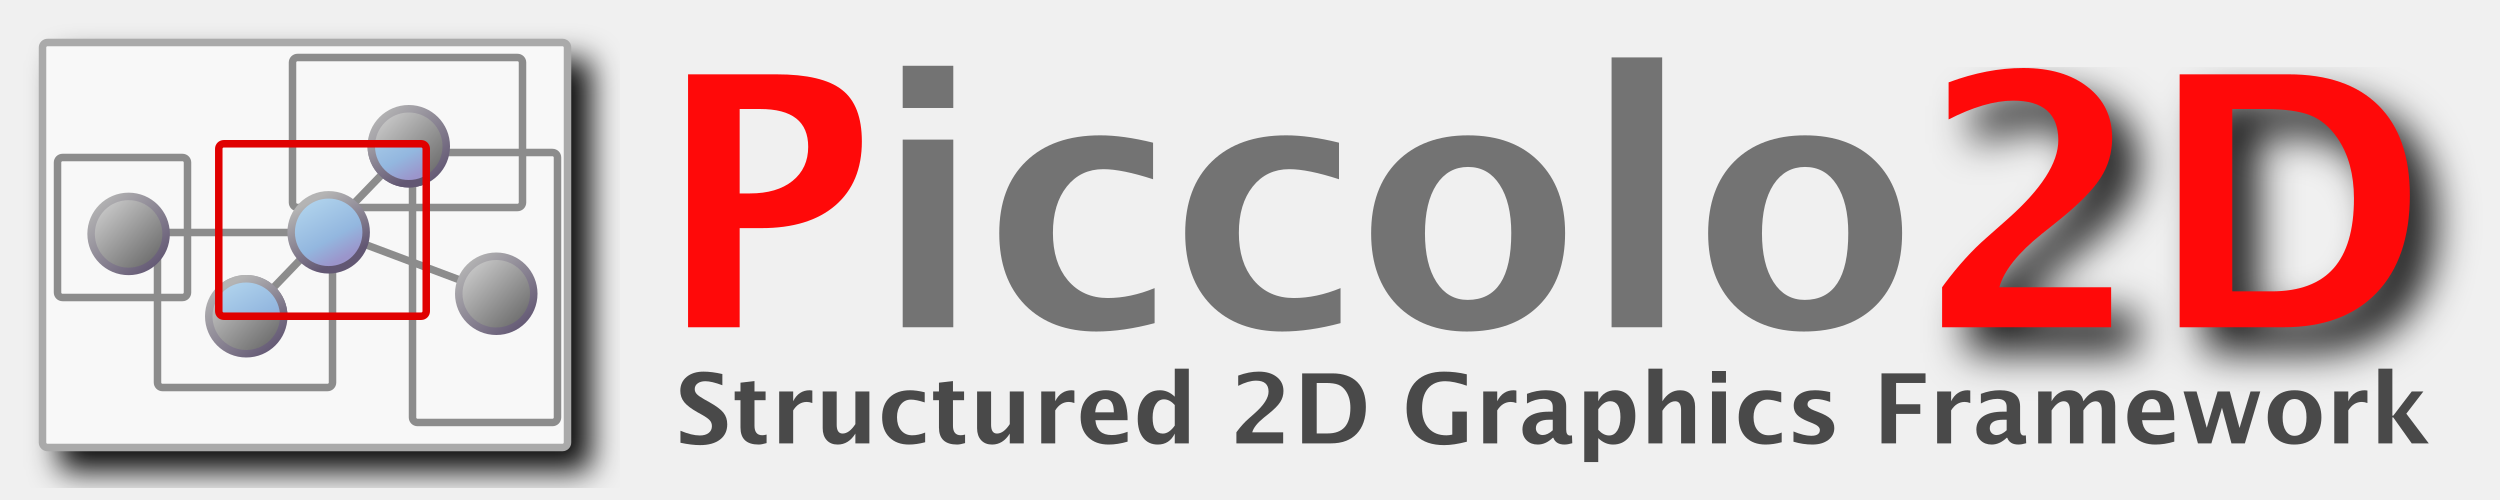
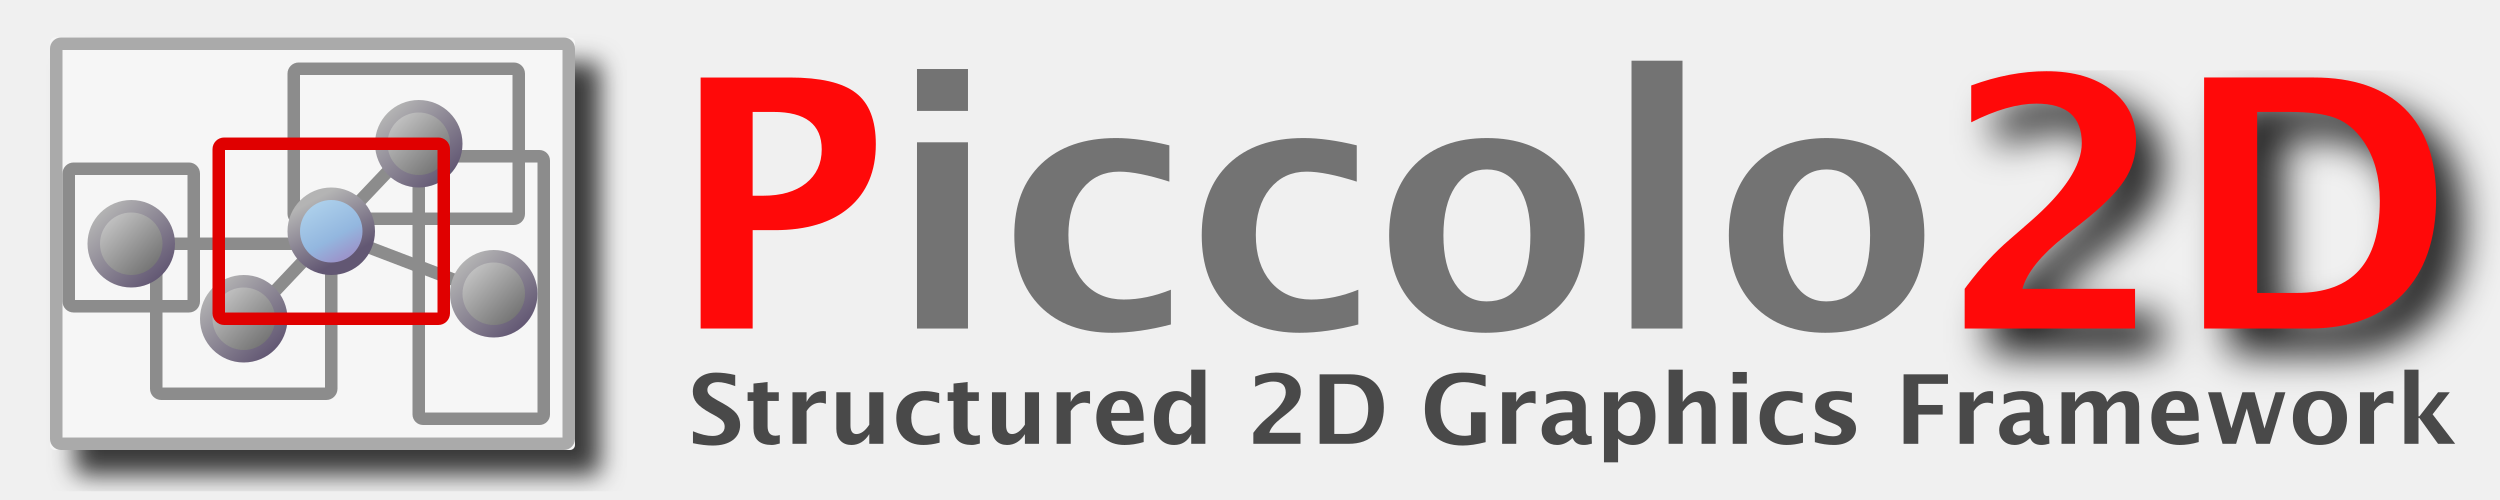
- <svg xmlns="http://www.w3.org/2000/svg" xmlns:xlink="http://www.w3.org/1999/xlink" enable-background="new" version="1.1" id="svg2" viewBox="0 0 500 100" height="28.222mm" width="141.111mm">
+ <svg xmlns="http://www.w3.org/2000/svg" xmlns:xlink="http://www.w3.org/1999/xlink" style="enable-background:new" version="1.1" id="svg2" viewBox="0 0 200 40" height="40" width="200">
  <defs id="defs4">
    <linearGradient id="linearGradient5889">
      <stop style="stop-color:#afd2ec;stop-opacity:1;" offset="0" id="stop5891" />
      <stop id="stop5893" offset="0.651" style="stop-color:#93b7df;stop-opacity:1;" />
      <stop style="stop-color:#9b95cb;stop-opacity:1;" offset="1" id="stop5895" />
    </linearGradient>
    <linearGradient id="linearGradient4316">
      <stop id="stop4318" offset="0" style="stop-color:#b4b4b4;stop-opacity:1;" />
      <stop id="stop4320" offset="1" style="stop-color:#625773;stop-opacity:1;" />
    </linearGradient>
    <linearGradient id="linearGradient4842">
      <stop style="stop-color:#cfcfcf;stop-opacity:1;" offset="0" id="stop4284" />
      <stop style="stop-color:#666666;stop-opacity:1" offset="1" id="stop4286" />
    </linearGradient>
-     <filter id="filter3553" width="140%" height="140%" style="color-interpolation-filters:sRGB;">
+     <filter id="filter3553" width="1.4" height="1.4" style="color-interpolation-filters:sRGB">
      <feFlood id="feFlood3555" result="flood" flood-color="rgb(0,0,0)" flood-opacity="0.9" />
      <feComposite id="feComposite3557" result="composite1" operator="in" in2="SourceGraphic" in="flood" />
      <feGaussianBlur id="feGaussianBlur3559" result="blur" stdDeviation="4" in="composite1" />
      <feOffset id="feOffset3561" result="offset" dy="5" dx="5" />
      <feComposite id="feComposite3563" result="composite2" operator="over" in2="offset" in="SourceGraphic" />
    </filter>
-     <filter id="filter4528" style="color-interpolation-filters:sRGB;">
+     <filter id="filter4528" style="color-interpolation-filters:sRGB">
      <feFlood id="feFlood4530" result="flood" flood-color="rgb(0,0,0)" flood-opacity="0.95" />
      <feComposite id="feComposite4532" result="composite1" operator="in" in2="SourceGraphic" in="flood" />
-       <feGaussianBlur id="feGaussianBlur4534" result="blur" stdDeviation="3" in="composite1" />
-       <feOffset id="feOffset4536" result="offset" dy="4" dx="4" />
+       <feGaussianBlur id="feGaussianBlur4534" result="blur" stdDeviation="1" in="composite1" />
+       <feOffset id="feOffset4536" result="offset" dy="2" dx="2" />
      <feComposite id="feComposite4538" result="composite2" operator="over" in2="offset" in="SourceGraphic" />
    </filter>
-     <clipPath id="clipPath4311" clipPathUnits="userSpaceOnUse">
-       <rect rx="1" y="45.968" x="27.736" height="34.492" width="41.492" id="rect4313" style="display:inline;fill:#ffffff;fill-opacity:1;stroke:none;stroke-width:1.5;stroke-linecap:round;stroke-linejoin:round;stroke-miterlimit:4;stroke-dasharray:none;stroke-opacity:1" />
-     </clipPath>
    <clipPath id="clipPath4315" clipPathUnits="userSpaceOnUse">
      <rect rx="1" y="11.968" x="60.236" height="34.492" width="41.492" id="rect4317" style="display:inline;fill:#ffffff;fill-opacity:1;stroke:none;stroke-width:1.5;stroke-linecap:round;stroke-linejoin:round;stroke-miterlimit:4;stroke-dasharray:none;stroke-opacity:1" />
    </clipPath>
-     <linearGradient y2="52.317" x2="27.987" y1="40.841" x1="21.66" gradientTransform="translate(40.01263,-0.3172293)" gradientUnits="userSpaceOnUse" id="linearGradient5897" xlink:href="#linearGradient4316" />
-     <linearGradient y2="52.317" x2="27.987" y1="40.841" x1="21.66" gradientTransform="translate(40.01263,-0.3172293)" gradientUnits="userSpaceOnUse" id="linearGradient5899" xlink:href="#linearGradient5889" />
-     <linearGradient y2="54" x2="31" y1="41" x1="19" gradientUnits="userSpaceOnUse" id="linearGradient6577" xlink:href="#linearGradient4842" />
-     <linearGradient y2="54" x2="31" y1="41" x1="19" gradientUnits="userSpaceOnUse" id="linearGradient6579" xlink:href="#linearGradient4316" />
+     <linearGradient y2="54" x2="31" y1="41" x1="19" gradientTransform="matrix(0.3999999,0,0,0.4,0.2125066,60.78749)" gradientUnits="userSpaceOnUse" id="linearGradient5875" xlink:href="#linearGradient4842" />
+     <linearGradient y2="54" x2="31" y1="41" x1="19" gradientTransform="matrix(0.3999999,0,0,0.4,0.2125066,60.78749)" gradientUnits="userSpaceOnUse" id="linearGradient5877" xlink:href="#linearGradient4316" />
+     <linearGradient y2="52.317" x2="27.987" y1="40.841" x1="21.66" gradientTransform="matrix(0.3999999,0,0,0.4,16.21249,59.78744)" gradientUnits="userSpaceOnUse" id="linearGradient5900" xlink:href="#linearGradient5889" />
+     <linearGradient y2="52.317" x2="27.987" y1="40.841" x1="21.66" gradientTransform="matrix(0.3999999,0,0,0.4,16.21249,59.78744)" gradientUnits="userSpaceOnUse" id="linearGradient5902" xlink:href="#linearGradient4316" />
  </defs>
-   <g style="display:none" id="layer3">
+   <g transform="translate(0,-59.99994)" style="display:none" id="layer3">
    <flowRoot style="font-style:normal;font-weight:normal;font-size:40px;line-height:125%;font-family:Sans;letter-spacing:0px;word-spacing:0px;fill:#000000;fill-opacity:1;stroke:none;stroke-width:1px;stroke-linecap:butt;stroke-linejoin:miter;stroke-opacity:1" id="flowRoot4438" xml:space="preserve">
      <flowRegion id="flowRegion4440">
        <rect y="7.101" x="130.519" height="61.421" width="362.383" id="rect4442" />
      </flowRegion>
      <flowPara id="flowPara4444" />
    </flowRoot>
    <flowRoot style="font-style:normal;font-weight:normal;font-size:40px;line-height:125%;font-family:Sans;letter-spacing:0px;word-spacing:0px;fill:#000000;fill-opacity:1;stroke:none;stroke-width:1px;stroke-linecap:butt;stroke-linejoin:miter;stroke-opacity:1" id="flowRoot4446" xml:space="preserve">
      <flowRegion id="flowRegion4448">
        <rect y="7.101" x="129.751" height="66.795" width="363.918" id="rect4450" />
      </flowRegion>
      <flowPara id="flowPara4452" />
    </flowRoot>
-     <text id="text4454" y="65.451" x="131.287" style="font-style:normal;font-variant:normal;font-weight:600;font-stretch:normal;font-size:70px;line-height:125%;font-family:'Lucida Grande';-inkscape-font-specification:'Lucida Grande, Semi-Bold';text-align:start;letter-spacing:0px;word-spacing:0px;writing-mode:lr-tb;text-anchor:start;fill:#aaaaaa;fill-opacity:1;stroke:none;stroke-width:1px;stroke-linecap:butt;stroke-linejoin:miter;stroke-opacity:1" xml:space="preserve">
-       <tspan y="65.451" x="131.287" id="tspan4456">Piccolo2D</tspan>
+     <text transform="scale(1.008299,0.9917695)" id="text4454" y="87" x="53.008" style="font-style:normal;font-variant:normal;font-weight:600;font-stretch:normal;font-size:28.023px;line-height:125%;font-family:'Lucida Grande';-inkscape-font-specification:'Lucida Grande, Semi-Bold';text-align:start;letter-spacing:0px;word-spacing:0px;writing-mode:lr-tb;text-anchor:start;fill:#aaaaaa;fill-opacity:1;stroke:none;stroke-width:1px;stroke-linecap:butt;stroke-linejoin:miter;stroke-opacity:1" xml:space="preserve">
+       <tspan y="87" x="53.008" id="tspan4456">Piccolo2D</tspan>
    </text>
-     <text id="text4458" y="88.676" x="135.126" style="font-style:normal;font-variant:normal;font-weight:600;font-stretch:normal;font-size:19.375px;line-height:125%;font-family:'Lucida Grande';-inkscape-font-specification:'Lucida Grande, Semi-Bold';text-align:start;letter-spacing:0px;word-spacing:0px;writing-mode:lr-tb;text-anchor:start;fill:#5e5e5e;fill-opacity:1;stroke:none;stroke-width:1px;stroke-linecap:butt;stroke-linejoin:miter;stroke-opacity:1" xml:space="preserve">
-       <tspan y="88.676" x="135.126" id="tspan4460">Structured 2D Graphics Framework</tspan>
+     <text transform="scale(1.00059,0.9994099)" id="text4458" y="95.561" x="55.595" style="font-style:normal;font-variant:normal;font-weight:600;font-stretch:normal;font-size:7.697px;line-height:125%;font-family:'Lucida Grande';-inkscape-font-specification:'Lucida Grande, Semi-Bold';text-align:start;letter-spacing:0px;word-spacing:0px;writing-mode:lr-tb;text-anchor:start;fill:#5e5e5e;fill-opacity:1;stroke:none;stroke-width:1px;stroke-linecap:butt;stroke-linejoin:miter;stroke-opacity:1" xml:space="preserve">
+       <tspan y="95.561" x="55.595" id="tspan4460">Structured 2D Graphics Framework</tspan>
    </text>
  </g>
-   <g id="g4208" style="display:inline">
-     <path d="m 137.61,65.451 0,-50.586 17.637,0 q 9.229,0 13.159,3.11 3.965,3.076 3.965,10.322 0,8.203 -5.298,12.783 -5.264,4.546 -14.766,4.546 l -4.375,0 0,19.824 -10.322,0 z m 10.322,-26.763 2.051,0 q 5.4,0 8.511,-2.495 3.145,-2.529 3.145,-6.836 0,-7.554 -9.604,-7.554 l -4.102,0 0,16.885 z" style="font-style:normal;font-variant:normal;font-weight:600;font-stretch:normal;font-size:medium;line-height:125%;font-family:'Lucida Grande';-inkscape-font-specification:'Lucida Grande, Semi-Bold';text-align:start;letter-spacing:0px;word-spacing:0px;writing-mode:lr-tb;text-anchor:start;fill:#ff0909;fill-opacity:1;stroke:none;stroke-width:1px;stroke-linecap:butt;stroke-linejoin:miter;stroke-opacity:1" id="path4294" />
-     <g style="fill:#737373;fill-opacity:1" id="g56">
+   <g transform="translate(0,-59.99994)" id="g4208" style="display:inline">
+     <path d="m 56.05,86.284 0,-20.084 7.111,0 q 3.721,0 5.306,1.235 1.599,1.221 1.599,4.098 0,3.257 -2.136,5.075 -2.122,1.805 -5.953,1.805 l -1.764,0 0,7.871 -4.162,0 z m 4.162,-10.626 0.827,0 q 2.177,0 3.431,-0.991 1.268,-1.004 1.268,-2.714 0,-2.999 -3.872,-2.999 l -1.654,0 0,6.704 z" style="font-style:normal;font-variant:normal;font-weight:600;font-stretch:normal;font-size:medium;line-height:125%;font-family:'Lucida Grande';-inkscape-font-specification:'Lucida Grande, Semi-Bold';text-align:start;letter-spacing:0px;word-spacing:0px;writing-mode:lr-tb;text-anchor:start;fill:#ff0909;fill-opacity:1;stroke:none;stroke-width:1px;stroke-linecap:butt;stroke-linejoin:miter;stroke-opacity:1" id="path4294" />
+     <g transform="matrix(0.4031868,0,0,0.3970295,0.5674684,60.29777)" style="fill:#737373;fill-opacity:1" id="g56">
      <path d="m 180.54,65.451 0,-37.529 10.117,0 0,37.529 -10.117,0 z m 0,-43.853 0,-8.442 10.117,0 0,8.442 -10.117,0 z" style="font-style:normal;font-variant:normal;font-weight:600;font-stretch:normal;font-size:medium;line-height:125%;font-family:'Lucida Grande';-inkscape-font-specification:'Lucida Grande, Semi-Bold';text-align:start;letter-spacing:0px;word-spacing:0px;writing-mode:lr-tb;text-anchor:start;fill:#737373;fill-opacity:1;stroke:none;stroke-width:1px;stroke-linecap:butt;stroke-linejoin:miter;stroke-opacity:1" id="path4296" />
      <path d="m 230.921,64.63 q -6.289,1.675 -11.655,1.675 -8.989,0 -14.219,-5.264 -5.195,-5.298 -5.195,-14.39 0,-9.194 5.366,-14.39 5.366,-5.195 14.834,-5.195 4.58,0 10.562,1.47 l 0,7.314 q -6.221,-2.017 -9.946,-2.017 -4.546,0 -7.314,3.486 -2.769,3.486 -2.769,9.263 0,5.913 2.974,9.468 3.008,3.555 7.998,3.555 4.546,0 9.365,-1.982 l 0,7.007 z" style="font-style:normal;font-variant:normal;font-weight:600;font-stretch:normal;font-size:medium;line-height:125%;font-family:'Lucida Grande';-inkscape-font-specification:'Lucida Grande, Semi-Bold';text-align:start;letter-spacing:0px;word-spacing:0px;writing-mode:lr-tb;text-anchor:start;fill:#737373;fill-opacity:1;stroke:none;stroke-width:1px;stroke-linecap:butt;stroke-linejoin:miter;stroke-opacity:1" id="path4298" />
      <path d="m 268.108,64.63 q -6.289,1.675 -11.655,1.675 -8.989,0 -14.219,-5.264 -5.195,-5.298 -5.195,-14.39 0,-9.194 5.366,-14.39 5.366,-5.195 14.834,-5.195 4.58,0 10.562,1.47 l 0,7.314 q -6.221,-2.017 -9.946,-2.017 -4.546,0 -7.314,3.486 -2.769,3.486 -2.769,9.263 0,5.913 2.974,9.468 3.008,3.555 7.998,3.555 4.546,0 9.365,-1.982 l 0,7.007 z" style="font-style:normal;font-variant:normal;font-weight:600;font-stretch:normal;font-size:medium;line-height:125%;font-family:'Lucida Grande';-inkscape-font-specification:'Lucida Grande, Semi-Bold';text-align:start;letter-spacing:0px;word-spacing:0px;writing-mode:lr-tb;text-anchor:start;fill:#737373;fill-opacity:1;stroke:none;stroke-width:1px;stroke-linecap:butt;stroke-linejoin:miter;stroke-opacity:1" id="path4300" />
      <path d="m 293.367,66.305 q -8.784,0 -13.979,-5.298 -5.161,-5.332 -5.161,-14.321 0,-9.092 5.195,-14.355 5.229,-5.264 14.185,-5.264 8.989,0 14.185,5.264 5.229,5.264 5.229,14.287 0,9.229 -5.229,14.458 -5.229,5.229 -14.424,5.229 z m 0.171,-6.323 q 8.716,0 8.716,-13.364 0,-6.118 -2.324,-9.673 -2.29,-3.555 -6.323,-3.555 -3.999,0 -6.323,3.555 -2.29,3.555 -2.29,9.741 0,6.118 2.29,9.707 2.29,3.589 6.255,3.589 z" style="font-style:normal;font-variant:normal;font-weight:600;font-stretch:normal;font-size:medium;line-height:125%;font-family:'Lucida Grande';-inkscape-font-specification:'Lucida Grande, Semi-Bold';text-align:start;letter-spacing:0px;word-spacing:0px;writing-mode:lr-tb;text-anchor:start;fill:#737373;fill-opacity:1;stroke:none;stroke-width:1px;stroke-linecap:butt;stroke-linejoin:miter;stroke-opacity:1" id="path4302" />
      <path d="m 322.317,65.451 0,-53.97 10.117,0 0,53.97 -10.117,0 z" style="font-style:normal;font-variant:normal;font-weight:600;font-stretch:normal;font-size:medium;line-height:125%;font-family:'Lucida Grande';-inkscape-font-specification:'Lucida Grande, Semi-Bold';text-align:start;letter-spacing:0px;word-spacing:0px;writing-mode:lr-tb;text-anchor:start;fill:#737373;fill-opacity:1;stroke:none;stroke-width:1px;stroke-linecap:butt;stroke-linejoin:miter;stroke-opacity:1" id="path4304" />
      <path d="m 360.769,66.305 q -8.784,0 -13.979,-5.298 -5.161,-5.332 -5.161,-14.321 0,-9.092 5.195,-14.355 5.229,-5.264 14.185,-5.264 8.989,0 14.185,5.264 5.229,5.264 5.229,14.287 0,9.229 -5.229,14.458 -5.229,5.229 -14.424,5.229 z m 0.171,-6.323 q 8.716,0 8.716,-13.364 0,-6.118 -2.324,-9.673 -2.29,-3.555 -6.323,-3.555 -3.999,0 -6.323,3.555 -2.29,3.555 -2.29,9.741 0,6.118 2.29,9.707 2.29,3.589 6.255,3.589 z" style="font-style:normal;font-variant:normal;font-weight:600;font-stretch:normal;font-size:medium;line-height:125%;font-family:'Lucida Grande';-inkscape-font-specification:'Lucida Grande, Semi-Bold';text-align:start;letter-spacing:0px;word-spacing:0px;writing-mode:lr-tb;text-anchor:start;fill:#737373;fill-opacity:1;stroke:none;stroke-width:1px;stroke-linecap:butt;stroke-linejoin:miter;stroke-opacity:1" id="path4306" />
    </g>
-     <g style="fill:#ff0909;fill-opacity:1;filter:url(#filter3553)" id="g3549">
+     <g transform="matrix(0.4031868,0,0,0.3970295,0.5674684,60.29777)" style="fill:#ff0909;fill-opacity:1;filter:url(#filter3553)" id="g3549">
      <path id="path4308" style="font-style:normal;font-variant:normal;font-weight:600;font-stretch:normal;font-size:medium;line-height:125%;font-family:'Lucida Grande';-inkscape-font-specification:'Lucida Grande, Semi-Bold';text-align:start;letter-spacing:0px;word-spacing:0px;writing-mode:lr-tb;text-anchor:start;fill:#ff0909;fill-opacity:1;stroke:none;stroke-width:1px;stroke-linecap:butt;stroke-linejoin:miter;stroke-opacity:1" d="m 388.421,65.451 0,-7.998 0.547,-0.752 q 4.067,-5.435 8.34,-9.16 l 4.136,-3.657 q 10.22,-9.023 10.22,-15.825 0,-7.93 -9.023,-7.93 -5.571,0 -12.92,3.76 l 0,-7.417 q 7.725,-2.871 14.937,-2.871 8.066,0 12.92,3.828 4.854,3.794 4.854,10.186 0,4.409 -2.358,8.032 -2.358,3.623 -8.306,8.408 l -3.418,2.734 q -7.144,5.742 -8.477,10.664 l 22.354,0 0,7.998 -33.804,0 z" />
      <path id="path4310" style="font-style:normal;font-variant:normal;font-weight:600;font-stretch:normal;font-size:medium;line-height:125%;font-family:'Lucida Grande';-inkscape-font-specification:'Lucida Grande, Semi-Bold';text-align:start;letter-spacing:0px;word-spacing:0px;writing-mode:lr-tb;text-anchor:start;fill:#ff0909;fill-opacity:1;stroke:none;stroke-width:1px;stroke-linecap:butt;stroke-linejoin:miter;stroke-opacity:1" d="m 435.93,65.451 0,-50.586 21.772,0 q 11.758,0 18.013,6.255 6.255,6.221 6.255,17.979 0,12.51 -6.631,19.448 -6.631,6.904 -18.56,6.904 l -20.85,0 z m 10.527,-7.178 7.861,0 q 8.306,0 12.373,-4.58 4.102,-4.614 4.102,-13.979 0,-7.246 -3.281,-12.065 -2.256,-3.315 -5.435,-4.58 -3.179,-1.265 -9.263,-1.265 l -6.357,0 0,36.47 z" />
    </g>
-     <g id="text4230" style="font-style:normal;font-variant:normal;font-weight:600;font-stretch:normal;font-size:19.375px;line-height:125%;font-family:'Lucida Grande';-inkscape-font-specification:'Lucida Grande, Semi-Bold';text-align:start;letter-spacing:0px;word-spacing:0px;writing-mode:lr-tb;text-anchor:start;fill:#494949;fill-opacity:1;stroke:none;stroke-width:1px;stroke-linecap:butt;stroke-linejoin:miter;stroke-opacity:1">
+     <g transform="matrix(0.4031868,0,0,0.3970295,0.5674684,60.29777)" id="text4230" style="font-style:normal;font-variant:normal;font-weight:600;font-stretch:normal;font-size:19.375px;line-height:125%;font-family:'Lucida Grande';-inkscape-font-specification:'Lucida Grande, Semi-Bold';text-align:start;letter-spacing:0px;word-spacing:0px;writing-mode:lr-tb;text-anchor:start;fill:#494949;fill-opacity:1;stroke:none;stroke-width:1px;stroke-linecap:butt;stroke-linejoin:miter;stroke-opacity:1">
      <path style="fill:#494949;fill-opacity:1" id="path4235" d="m 136.091,88.553 0,-2.403 q 2.261,0.946 3.869,0.946 1.126,0 1.769,-0.501 0.653,-0.501 0.653,-1.362 0,-0.681 -0.407,-1.145 -0.407,-0.473 -1.542,-1.116 l -0.937,-0.52 q -1.883,-1.06 -2.658,-2.025 -0.776,-0.974 -0.776,-2.271 0,-1.731 1.268,-2.781 1.277,-1.05 3.368,-1.05 1.675,0 3.775,0.482 l 0,2.242 q -2.148,-0.804 -3.396,-0.804 -0.965,0 -1.552,0.435 -0.577,0.426 -0.577,1.126 0,0.577 0.407,1.012 0.407,0.435 1.533,1.069 l 1.003,0.558 q 2.025,1.135 2.791,2.091 0.766,0.956 0.766,2.327 0,1.949 -1.447,3.056 -1.447,1.107 -3.992,1.107 -1.684,0 -3.917,-0.473 z" />
      <path style="fill:#494949;fill-opacity:1" id="path4237" d="m 153.318,88.619 q -1.003,0.293 -1.58,0.293 -3.642,0 -3.642,-3.406 l 0,-5.468 -1.164,0 0,-1.75 1.164,0 0,-1.75 2.8,-0.322 0,2.072 2.223,0 0,1.75 -2.223,0 0,5.099 q 0,1.911 1.561,1.911 0.359,0 0.861,-0.132 l 0,1.703 z" />
      <path style="fill:#494949;fill-opacity:1" id="path4239" d="m 155.835,88.676 0,-10.388 2.8,0 0,1.958 q 1.088,-2.195 3.311,-2.195 0.265,0 0.52,0.057 l 0,2.498 q -0.596,-0.218 -1.107,-0.218 -1.675,0 -2.725,1.693 l 0,6.594 -2.8,0 z" />
      <path style="fill:#494949;fill-opacity:1" id="path4241" d="m 171.075,88.676 0,-1.958 q -1.362,2.195 -3.538,2.195 -1.391,0 -2.195,-0.88 -0.804,-0.88 -0.804,-2.403 l 0,-7.341 2.8,0 0,6.651 q 0,1.769 1.183,1.769 1.324,0 2.554,-1.883 l 0,-6.537 2.8,0 0,10.388 -2.8,0 z" />
      <path style="fill:#494949;fill-opacity:1" id="path4243" d="m 185.03,88.448 q -1.741,0.464 -3.226,0.464 -2.488,0 -3.936,-1.457 -1.438,-1.466 -1.438,-3.983 0,-2.545 1.485,-3.983 1.485,-1.438 4.106,-1.438 1.268,0 2.923,0.407 l 0,2.025 q -1.722,-0.558 -2.753,-0.558 -1.258,0 -2.025,0.965 -0.766,0.965 -0.766,2.564 0,1.637 0.823,2.621 0.833,0.984 2.214,0.984 1.258,0 2.592,-0.549 l 0,1.939 z" />
      <path style="fill:#494949;fill-opacity:1" id="path4245" d="m 193.014,88.619 q -1.003,0.293 -1.58,0.293 -3.642,0 -3.642,-3.406 l 0,-5.468 -1.164,0 0,-1.75 1.164,0 0,-1.75 2.8,-0.322 0,2.072 2.223,0 0,1.75 -2.223,0 0,5.099 q 0,1.911 1.561,1.911 0.359,0 0.861,-0.132 l 0,1.703 z" />
      <path style="fill:#494949;fill-opacity:1" id="path4247" d="m 201.954,88.676 0,-1.958 q -1.362,2.195 -3.538,2.195 -1.391,0 -2.195,-0.88 -0.804,-0.88 -0.804,-2.403 l 0,-7.341 2.8,0 0,6.651 q 0,1.769 1.183,1.769 1.324,0 2.554,-1.883 l 0,-6.537 2.8,0 0,10.388 -2.8,0 z" />
      <path style="fill:#494949;fill-opacity:1" id="path4249" d="m 208.246,88.676 0,-10.388 2.8,0 0,1.958 q 1.088,-2.195 3.311,-2.195 0.265,0 0.52,0.057 l 0,2.498 q -0.596,-0.218 -1.107,-0.218 -1.675,0 -2.725,1.693 l 0,6.594 -2.8,0 z" />
      <path style="fill:#494949;fill-opacity:1" id="path4251" d="m 225.52,88.326 q -1.996,0.587 -3.784,0.587 -2.602,0 -4.106,-1.476 -1.504,-1.476 -1.504,-4.03 0,-2.412 1.372,-3.879 1.381,-1.476 3.642,-1.476 2.28,0 3.33,1.438 1.05,1.438 1.05,4.55 l -6.443,0 q 0.284,2.971 3.264,2.971 1.41,0 3.179,-0.653 l 0,1.968 z m -6.48,-5.865 3.727,0 q 0,-2.658 -1.712,-2.658 -1.741,0 -2.015,2.658 z" />
      <path style="fill:#494949;fill-opacity:1" id="path4253" d="m 234.952,88.676 0,-1.958 q -1.078,2.195 -3.396,2.195 -1.873,0 -2.942,-1.372 -1.069,-1.372 -1.069,-3.775 0,-2.611 1.201,-4.163 1.211,-1.552 3.245,-1.552 1.627,0 2.961,1.287 l 0,-5.601 2.81,0 0,14.938 -2.81,0 z m 0,-7.672 q -1.012,-1.135 -2.166,-1.135 -1.031,0 -1.646,0.993 -0.615,0.993 -0.615,2.668 0,3.188 2.043,3.188 1.249,0 2.384,-1.599 l 0,-4.115 z" />
      <path style="fill:#494949;fill-opacity:1" id="path4255" d="m 247.279,88.676 0,-2.214 0.151,-0.208 q 1.126,-1.504 2.308,-2.535 l 1.145,-1.012 q 2.829,-2.498 2.829,-4.38 0,-2.195 -2.498,-2.195 -1.542,0 -3.576,1.041 l 0,-2.053 q 2.138,-0.795 4.134,-0.795 2.233,0 3.576,1.06 1.343,1.05 1.343,2.819 0,1.22 -0.653,2.223 -0.653,1.003 -2.299,2.327 l -0.946,0.757 q -1.977,1.589 -2.346,2.952 l 6.187,0 0,2.214 -9.356,0 z" />
      <path style="fill:#494949;fill-opacity:1" id="path4257" d="m 260.429,88.676 0,-14.001 6.026,0 q 3.254,0 4.986,1.731 1.731,1.722 1.731,4.976 0,3.463 -1.835,5.383 -1.835,1.911 -5.137,1.911 l -5.771,0 z m 2.914,-1.987 2.176,0 q 2.299,0 3.425,-1.268 1.135,-1.277 1.135,-3.869 0,-2.006 -0.908,-3.34 -0.624,-0.918 -1.504,-1.268 -0.88,-0.35 -2.564,-0.35 l -1.76,0 0,10.094 z" />
      <path style="fill:#494949;fill-opacity:1" id="path4259" d="m 293.371,88.344 q -2.63,0.681 -4.541,0.681 -3.623,0 -5.572,-1.902 -1.939,-1.911 -1.939,-5.468 0,-3.529 1.939,-5.43 1.949,-1.902 5.544,-1.902 2.299,0 4.56,0.539 l 0,2.28 q -2.621,-0.899 -4.304,-0.899 -2.223,0 -3.434,1.419 -1.211,1.419 -1.211,4.021 0,2.516 1.296,3.954 1.296,1.429 3.576,1.429 0.501,0 1.173,-0.142 l 0,-4.607 2.914,0 0,6.026 z" />
      <path style="fill:#494949;fill-opacity:1" id="path4261" d="m 296.644,88.676 0,-10.388 2.8,0 0,1.958 q 1.088,-2.195 3.311,-2.195 0.265,0 0.52,0.057 l 0,2.498 q -0.596,-0.218 -1.107,-0.218 -1.675,0 -2.725,1.693 l 0,6.594 -2.8,0 z" />
      <path style="fill:#494949;fill-opacity:1" id="path4263" d="m 310.551,87.559 q -1.4,1.353 -2.999,1.353 -1.362,0 -2.214,-0.833 -0.851,-0.833 -0.851,-2.157 0,-1.722 1.372,-2.649 1.381,-0.937 3.945,-0.937 l 0.747,0 0,-0.946 q 0,-1.618 -1.845,-1.618 -1.637,0 -3.311,0.927 l 0,-1.93 q 1.902,-0.719 3.765,-0.719 4.077,0 4.077,3.245 l 0,4.598 q 0,1.22 0.785,1.22 0.142,0 0.369,-0.038 l 0.066,1.57 q -0.889,0.265 -1.57,0.265 -1.722,0 -2.214,-1.353 l -0.123,0 z m 0,-1.504 0,-2.11 -0.662,0 q -2.715,0 -2.715,1.703 0,0.577 0.388,0.974 0.397,0.388 0.974,0.388 0.984,0 2.015,-0.956 z" />
      <path style="fill:#494949;fill-opacity:1" id="path4265" d="m 316.851,92.412 0,-14.124 2.8,0 0,1.958 q 1.078,-2.195 3.396,-2.195 1.873,0 2.942,1.372 1.078,1.372 1.078,3.775 0,2.611 -1.211,4.163 -1.211,1.552 -3.245,1.552 -1.637,0 -2.961,-1.287 l 0,4.787 -2.8,0 z m 2.8,-6.452 q 1.022,1.135 2.176,1.135 1.031,0 1.646,-0.993 0.615,-1.003 0.615,-2.668 0,-3.188 -2.053,-3.188 -1.239,0 -2.384,1.599 l 0,4.115 z" />
      <path style="fill:#494949;fill-opacity:1" id="path4267" d="m 329.68,88.676 0,-14.938 2.8,0 0,6.509 q 1.372,-2.195 3.538,-2.195 1.391,0 2.195,0.88 0.804,0.88 0.804,2.403 l 0,7.341 -2.8,0 0,-6.651 q 0,-1.769 -1.173,-1.769 -1.334,0 -2.564,1.883 l 0,6.537 -2.8,0 z" />
      <path style="fill:#494949;fill-opacity:1" id="path4269" d="m 342.395,88.676 0,-10.388 2.8,0 0,10.388 -2.8,0 z m 0,-12.138 0,-2.337 2.8,0 0,2.337 -2.8,0 z" />
      <path style="fill:#494949;fill-opacity:1" id="path4271" d="m 356.339,88.448 q -1.741,0.464 -3.226,0.464 -2.488,0 -3.936,-1.457 -1.438,-1.466 -1.438,-3.983 0,-2.545 1.485,-3.983 1.485,-1.438 4.106,-1.438 1.268,0 2.923,0.407 l 0,2.025 q -1.722,-0.558 -2.753,-0.558 -1.258,0 -2.025,0.965 -0.766,0.965 -0.766,2.564 0,1.637 0.823,2.621 0.833,0.984 2.214,0.984 1.258,0 2.592,-0.549 l 0,1.939 z" />
      <path style="fill:#494949;fill-opacity:1" id="path4273" d="m 358.695,88.344 0,-2.053 q 2.081,0.87 3.557,0.87 1.722,0 1.722,-1.173 0,-0.757 -1.419,-1.324 l -0.946,-0.378 q -1.542,-0.624 -2.204,-1.343 -0.662,-0.719 -0.662,-1.779 0,-1.476 1.126,-2.289 1.126,-0.823 3.15,-0.823 1.268,0 3.018,0.369 l 0,1.968 q -1.684,-0.587 -2.791,-0.587 -1.741,0 -1.741,1.078 0,0.71 1.287,1.201 l 0.814,0.312 q 1.826,0.691 2.535,1.4 0.719,0.71 0.719,1.826 0,1.466 -1.22,2.384 -1.211,0.908 -3.16,0.908 -1.873,0 -3.784,-0.568 z" />
      <path style="fill:#494949;fill-opacity:1" id="path4275" d="m 376.301,88.676 0,-14.001 8.808,0 0,1.92 -5.894,0 0,4.257 4.844,0 0,1.93 -4.844,0 0,5.894 -2.914,0 z" />
      <path style="fill:#494949;fill-opacity:1" id="path4277" d="m 387.426,88.676 0,-10.388 2.8,0 0,1.958 q 1.088,-2.195 3.311,-2.195 0.265,0 0.52,0.057 l 0,2.498 q -0.596,-0.218 -1.107,-0.218 -1.675,0 -2.725,1.693 l 0,6.594 -2.8,0 z" />
      <path style="fill:#494949;fill-opacity:1" id="path4279" d="m 401.333,87.559 q -1.4,1.353 -2.999,1.353 -1.362,0 -2.214,-0.833 -0.851,-0.833 -0.851,-2.157 0,-1.722 1.372,-2.649 1.381,-0.937 3.945,-0.937 l 0.747,0 0,-0.946 q 0,-1.618 -1.845,-1.618 -1.637,0 -3.311,0.927 l 0,-1.93 q 1.902,-0.719 3.765,-0.719 4.077,0 4.077,3.245 l 0,4.598 q 0,1.22 0.785,1.22 0.142,0 0.369,-0.038 l 0.066,1.57 q -0.889,0.265 -1.57,0.265 -1.722,0 -2.214,-1.353 l -0.123,0 z m 0,-1.504 0,-2.11 -0.662,0 q -2.715,0 -2.715,1.703 0,0.577 0.388,0.974 0.397,0.388 0.974,0.388 0.984,0 2.015,-0.956 z" />
      <path style="fill:#494949;fill-opacity:1" id="path4281" d="m 407.634,88.676 0,-10.388 2.687,0 0,1.958 q 1.23,-2.195 3.5,-2.195 1.173,0 1.93,0.577 0.757,0.577 0.927,1.618 1.457,-2.195 3.519,-2.195 2.848,0 2.848,3.141 l 0,7.483 -2.687,0 0,-6.566 q 0,-1.845 -1.23,-1.845 -1.258,0 -2.45,1.816 l 0,6.594 -2.687,0 0,-6.566 q 0,-1.854 -1.239,-1.854 -1.239,0 -2.431,1.826 l 0,6.594 -2.687,0 z" />
      <path style="fill:#494949;fill-opacity:1" id="path4283" d="m 434.861,88.326 q -1.996,0.587 -3.784,0.587 -2.602,0 -4.106,-1.476 -1.504,-1.476 -1.504,-4.03 0,-2.412 1.372,-3.879 1.381,-1.476 3.642,-1.476 2.28,0 3.33,1.438 1.05,1.438 1.05,4.55 l -6.443,0 q 0.284,2.971 3.264,2.971 1.41,0 3.179,-0.653 l 0,1.968 z m -6.48,-5.865 3.727,0 q 0,-2.658 -1.712,-2.658 -1.741,0 -2.015,2.658 z" />
      <path style="fill:#494949;fill-opacity:1" id="path4285" d="m 439.591,88.676 -2.885,-10.388 2.602,0 2.043,7.275 2.176,-7.275 2.422,0 1.958,7.313 2.204,-7.313 1.949,0 -3.084,10.388 -2.687,0 -1.892,-7.124 -2.119,7.124 -2.687,0 z" />
      <path style="fill:#494949;fill-opacity:1" id="path4287" d="m 458.843,88.912 q -2.431,0 -3.869,-1.466 -1.429,-1.476 -1.429,-3.964 0,-2.516 1.438,-3.973 1.447,-1.457 3.926,-1.457 2.488,0 3.926,1.457 1.447,1.457 1.447,3.954 0,2.554 -1.447,4.002 -1.447,1.447 -3.992,1.447 z m 0.047,-1.75 q 2.412,0 2.412,-3.699 0,-1.693 -0.643,-2.677 -0.634,-0.984 -1.75,-0.984 -1.107,0 -1.75,0.984 -0.634,0.984 -0.634,2.696 0,1.693 0.634,2.687 0.634,0.993 1.731,0.993 z" />
      <path style="fill:#494949;fill-opacity:1" id="path4289" d="m 466.856,88.676 0,-10.388 2.8,0 0,1.958 q 1.088,-2.195 3.311,-2.195 0.265,0 0.52,0.057 l 0,2.498 q -0.596,-0.218 -1.107,-0.218 -1.675,0 -2.725,1.693 l 0,6.594 -2.8,0 z" />
      <path style="fill:#494949;fill-opacity:1" id="path4291" d="m 475.674,88.676 0,-14.938 2.8,0 0,9.394 0.18,0 3.699,-4.844 2.327,0 -3.415,4.446 4.484,5.941 -3.406,0 -3.69,-5.194 -0.18,0 0,5.194 -2.8,0 z" />
    </g>
  </g>
-   <g style="display:inline;opacity:1" id="layer4">
-     <rect rx="1" y="8.501" x="8.501" height="80.998" width="104.998" id="rect4690" style="fill:#f8f8f8;fill-opacity:1;stroke:#aaaaaa;stroke-width:1.5;stroke-linecap:round;stroke-linejoin:round;stroke-miterlimit:4;stroke-dasharray:none;stroke-opacity:1;filter:url(#filter4528)" />
-     <path id="path4202" d="M 49.115,63.323 65.516,46.24" style="fill:none;fill-rule:evenodd;stroke:#8c8c8c;stroke-width:1.5;stroke-linecap:butt;stroke-linejoin:miter;stroke-miterlimit:4;stroke-dasharray:none;stroke-opacity:1" />
-     <path style="fill:none;fill-rule:evenodd;stroke:#8c8c8c;stroke-width:1.5;stroke-linecap:butt;stroke-linejoin:miter;stroke-miterlimit:4;stroke-dasharray:none;stroke-opacity:1" d="M 65.7,45.961 81.912,29.16" id="path4204" />
-     <path id="path4206" d="M 65.84,46.193 99.228,58.729" style="fill:none;fill-rule:evenodd;stroke:#8c8c8c;stroke-width:1.5;stroke-linecap:butt;stroke-linejoin:miter;stroke-miterlimit:4;stroke-dasharray:none;stroke-opacity:1" />
-     <rect rx="1" y="11.5" x="58.5" height="30" width="46" id="rect4682" style="fill:none;fill-opacity:1;stroke:#8c8c8c;stroke-width:1.5;stroke-linecap:round;stroke-linejoin:round;stroke-miterlimit:4;stroke-dasharray:none;stroke-opacity:1" />
-     <rect rx="1" y="30.503" x="82.503" height="53.994" width="28.994" id="rect4684" style="fill:none;fill-opacity:1;stroke:#8c8c8c;stroke-width:1.5;stroke-linecap:round;stroke-linejoin:round;stroke-miterlimit:4;stroke-dasharray:none;stroke-opacity:1" />
-     <rect rx="1" y="46.497" x="31.497" height="31.006" width="35.006" id="rect4686" style="fill:none;fill-opacity:1;stroke:#8c8c8c;stroke-width:1.5;stroke-linecap:round;stroke-linejoin:round;stroke-miterlimit:4;stroke-dasharray:none;stroke-opacity:1" />
-     <rect rx="1" y="31.502" x="11.502" height="27.996" width="25.996" id="rect4688" style="fill:none;fill-opacity:1;stroke:#8c8c8c;stroke-width:1.5;stroke-linecap:round;stroke-linejoin:round;stroke-miterlimit:4;stroke-dasharray:none;stroke-opacity:1" />
-     <circle r="7.5" cy="46.781" cx="25.719" id="path4824" style="fill:url(#linearGradient6577);fill-opacity:1;stroke:url(#linearGradient6579);stroke-width:1.5;stroke-linecap:round;stroke-linejoin:round;stroke-miterlimit:4;stroke-dasharray:none;stroke-opacity:1" />
-     <use height="100%" width="100%" transform="translate(23.53125,16.46875)" id="use3475" xlink:href="#path4824" y="0" x="0" />
-     <use height="100%" width="100%" transform="translate(56.03125,-17.53125)" id="use3477" xlink:href="#path4824" y="0" x="0" />
-     <use height="100%" width="100%" transform="translate(73.53125,11.96875)" id="use3479" xlink:href="#path4824" y="0" x="0" />
+   <g transform="translate(0,-59.99994)" style="display:inline;opacity:0.8" id="layer4">
+     <rect rx="0.4" y="63" x="4" height="33" width="42" id="rect4690" style="fill:#f8f8f8;fill-opacity:1;stroke:none;stroke-width:1.5;stroke-linecap:round;stroke-linejoin:round;stroke-miterlimit:4;stroke-dasharray:none;stroke-opacity:1;filter:url(#filter4528)" />
  </g>
-   <g style="display:inline;opacity:1" id="layer5">
-     <use clip-path="url(#clipPath4315)" height="100%" width="100%" transform="translate(-16.48138,16.78598)" id="use4289" xlink:href="#circle4322" y="0" x="0" />
-     <circle style="display:inline;opacity:1;fill:url(#linearGradient5899);fill-opacity:1;stroke:url(#linearGradient5897);stroke-width:1.5;stroke-linecap:round;stroke-linejoin:round;stroke-miterlimit:4;stroke-dasharray:none;stroke-opacity:1" id="circle4322" cx="65.731" cy="46.464" r="7.5" />
-     <use clip-path="url(#clipPath4311)" height="100%" width="100%" transform="translate(16.01862,-17.21402)" id="use4291" xlink:href="#circle4322" y="0" x="0" />
-     <rect style="display:inline;fill:none;fill-opacity:1;stroke:#e00000;stroke-width:1.5;stroke-linecap:round;stroke-linejoin:round;stroke-miterlimit:4;stroke-dasharray:none;stroke-opacity:1" id="rect3470" width="41.492" height="34.492" x="43.754" y="28.754" rx="1" />
+   <g transform="translate(0,-59.99994)" id="g3441" style="display:inline;opacity:1">
+     <rect rx="0.345" y="72.5" x="33.5" height="21" width="10" id="rect4684" style="display:inline;opacity:1;fill:none;fill-opacity:1;stroke:#8c8c8c;stroke-width:1;stroke-linecap:round;stroke-linejoin:round;stroke-miterlimit:4;stroke-dasharray:none;stroke-opacity:1" />
+     <path style="display:inline;opacity:1;fill:none;fill-rule:evenodd;stroke:#8c8c8c;stroke-width:1;stroke-linecap:butt;stroke-linejoin:miter;stroke-miterlimit:4;stroke-dasharray:none;stroke-opacity:1" d="m 26.443,78.546 6.332,-6.67" id="path4204" />
+     <path id="path4202" d="m 19.965,85.439 6.406,-6.783" style="display:inline;opacity:1;fill:none;fill-rule:evenodd;stroke:#8c8c8c;stroke-width:1;stroke-linecap:butt;stroke-linejoin:miter;stroke-miterlimit:4;stroke-dasharray:none;stroke-opacity:1" />
+     <use height="100%" width="100%" transform="translate(23,-7.999999)" id="use3477" xlink:href="#path4824" y="0" x="0" style="display:inline;opacity:1;stroke-width:1;stroke-miterlimit:4;stroke-dasharray:none" />
+     <use height="100%" width="100%" transform="translate(9,6.000001)" id="use3475" xlink:href="#path4824" y="0" x="0" style="display:inline;opacity:1" />
+     <rect style="fill:none;fill-opacity:1;stroke:#aaaaaa;stroke-width:1;stroke-linecap:round;stroke-linejoin:round;stroke-miterlimit:4;stroke-dasharray:none;stroke-opacity:1" id="rect3443" width="41" height="32" x="4.5" y="63.5" rx="0.39" />
+     <path id="path4206" d="m 26.498,78.638 13.041,4.977" style="display:inline;opacity:1;fill:none;fill-rule:evenodd;stroke:#8c8c8c;stroke-width:1;stroke-linecap:butt;stroke-linejoin:miter;stroke-miterlimit:4;stroke-dasharray:none;stroke-opacity:1" />
+     <rect rx="0.4" y="79.5" x="12.5" height="12" width="14" id="rect4686" style="display:inline;opacity:1;fill:none;fill-opacity:1;stroke:#8c8c8c;stroke-width:1;stroke-linecap:round;stroke-linejoin:round;stroke-miterlimit:4;stroke-dasharray:none;stroke-opacity:1" />
+     <rect rx="0.385" y="73.5" x="5.5" height="11" width="10" id="rect4688" style="display:inline;opacity:1;fill:none;fill-opacity:1;stroke:#8c8c8c;stroke-width:1;stroke-linecap:round;stroke-linejoin:round;stroke-miterlimit:4;stroke-dasharray:none;stroke-opacity:1" />
+     <circle r="3" cy="79.5" cx="10.5" id="path4824" style="display:inline;opacity:1;fill:url(#linearGradient5875);fill-opacity:1;stroke:url(#linearGradient5877);stroke-width:1;stroke-linecap:round;stroke-linejoin:round;stroke-miterlimit:4;stroke-dasharray:none;stroke-opacity:1" />
+     <use height="100%" width="100%" transform="translate(29,4.000001)" id="use3479" xlink:href="#path4824" y="0" x="0" style="display:inline;opacity:1" />
+     <rect rx="0.391" y="65.5" x="23.5" height="12" width="18" id="rect4682" style="display:inline;opacity:1;fill:none;fill-opacity:1;stroke:#8c8c8c;stroke-width:1;stroke-linecap:round;stroke-linejoin:round;stroke-miterlimit:4;stroke-dasharray:none;stroke-opacity:1" />
+   </g>
+   <g transform="translate(0,-59.99994)" style="display:inline;opacity:1" id="layer5">
+     <use clip-path="url(#clipPath4315)" height="100%" width="100%" transform="translate(-6.411767,6.887694)" id="use4289" xlink:href="#circle4322" y="0" x="0" />
+     <circle r="3" style="display:inline;opacity:1;fill:url(#linearGradient5900);fill-opacity:1;stroke:url(#linearGradient5902);stroke-width:1;stroke-linecap:round;stroke-linejoin:round;stroke-miterlimit:4;stroke-dasharray:none;stroke-opacity:1" id="circle4322" cx="26.5" cy="78.5" />
+     <rect style="display:inline;fill:none;fill-opacity:1;stroke:#e00000;stroke-width:1;stroke-linecap:round;stroke-linejoin:round;stroke-miterlimit:4;stroke-dasharray:none;stroke-opacity:1" id="rect3470" width="18" height="14" x="17.5" y="71.5" rx="0.434" />
  </g>
</svg>
